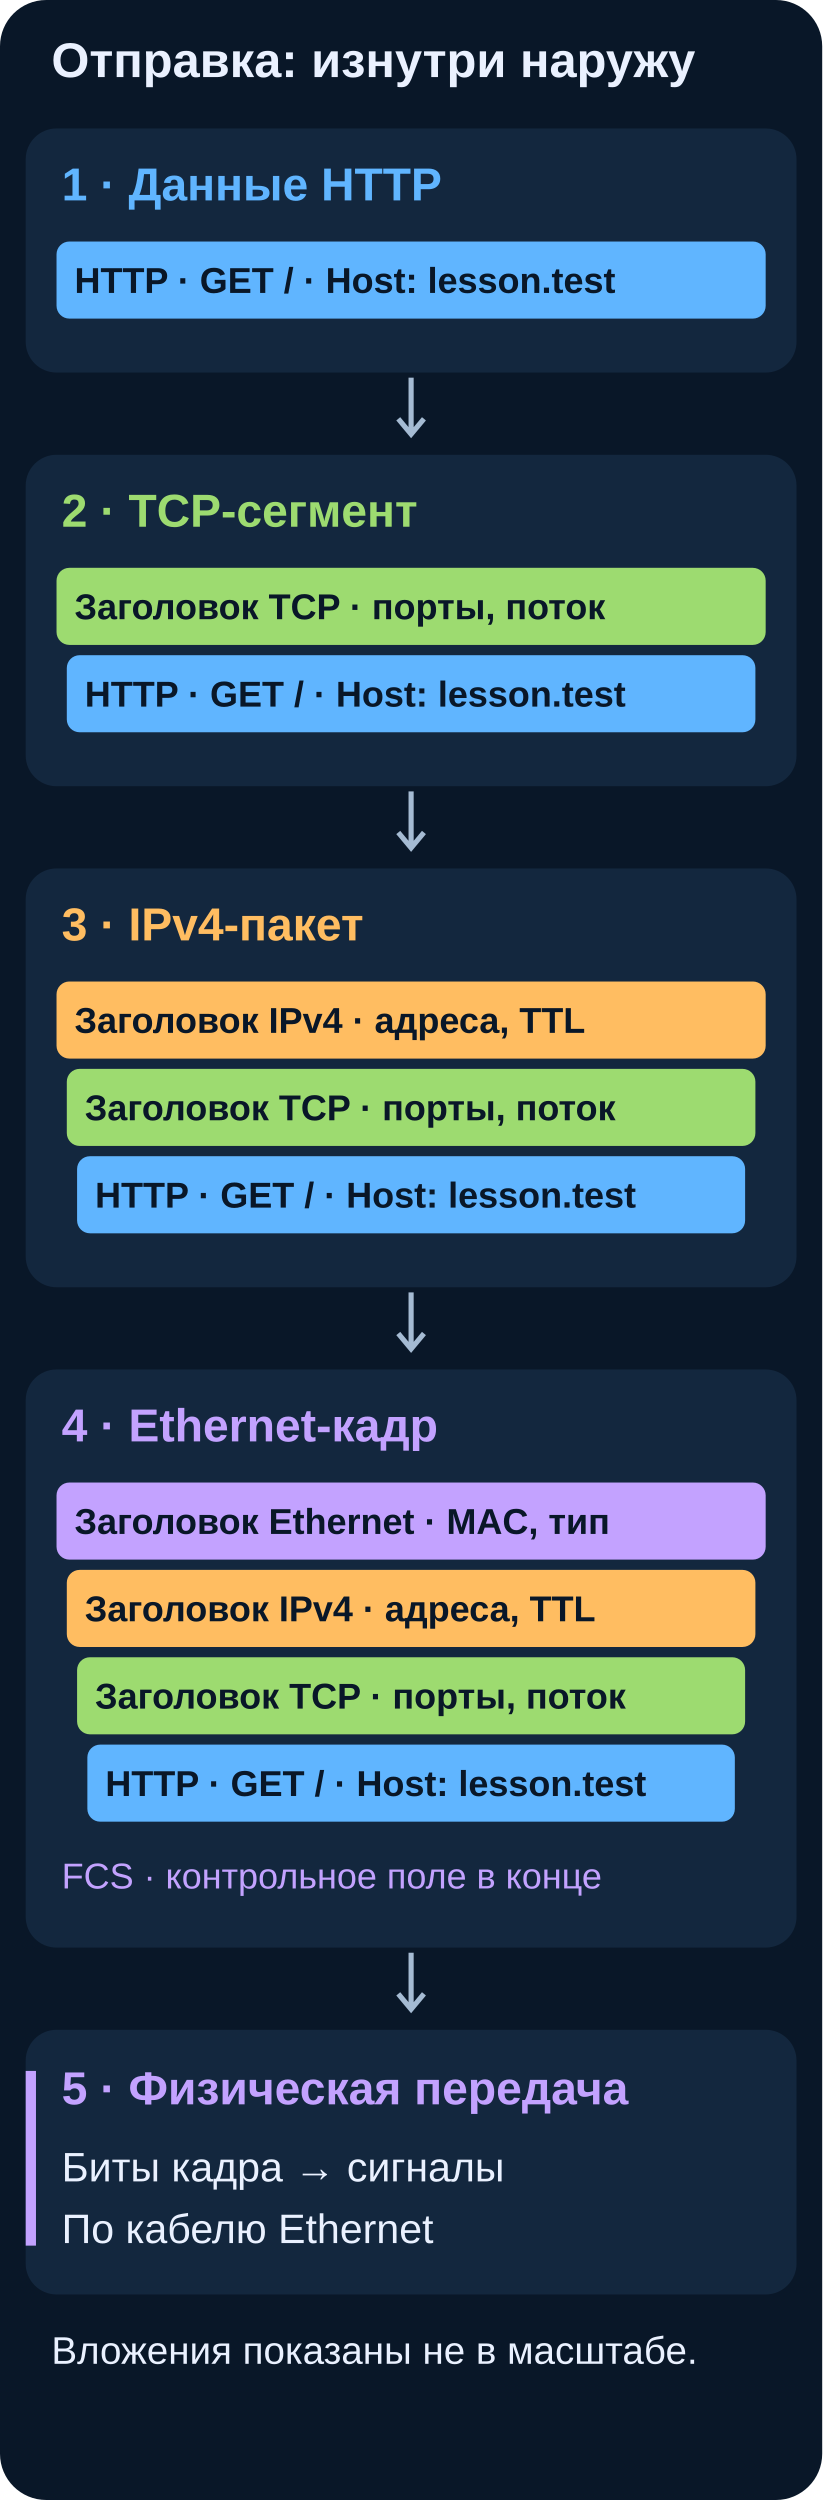
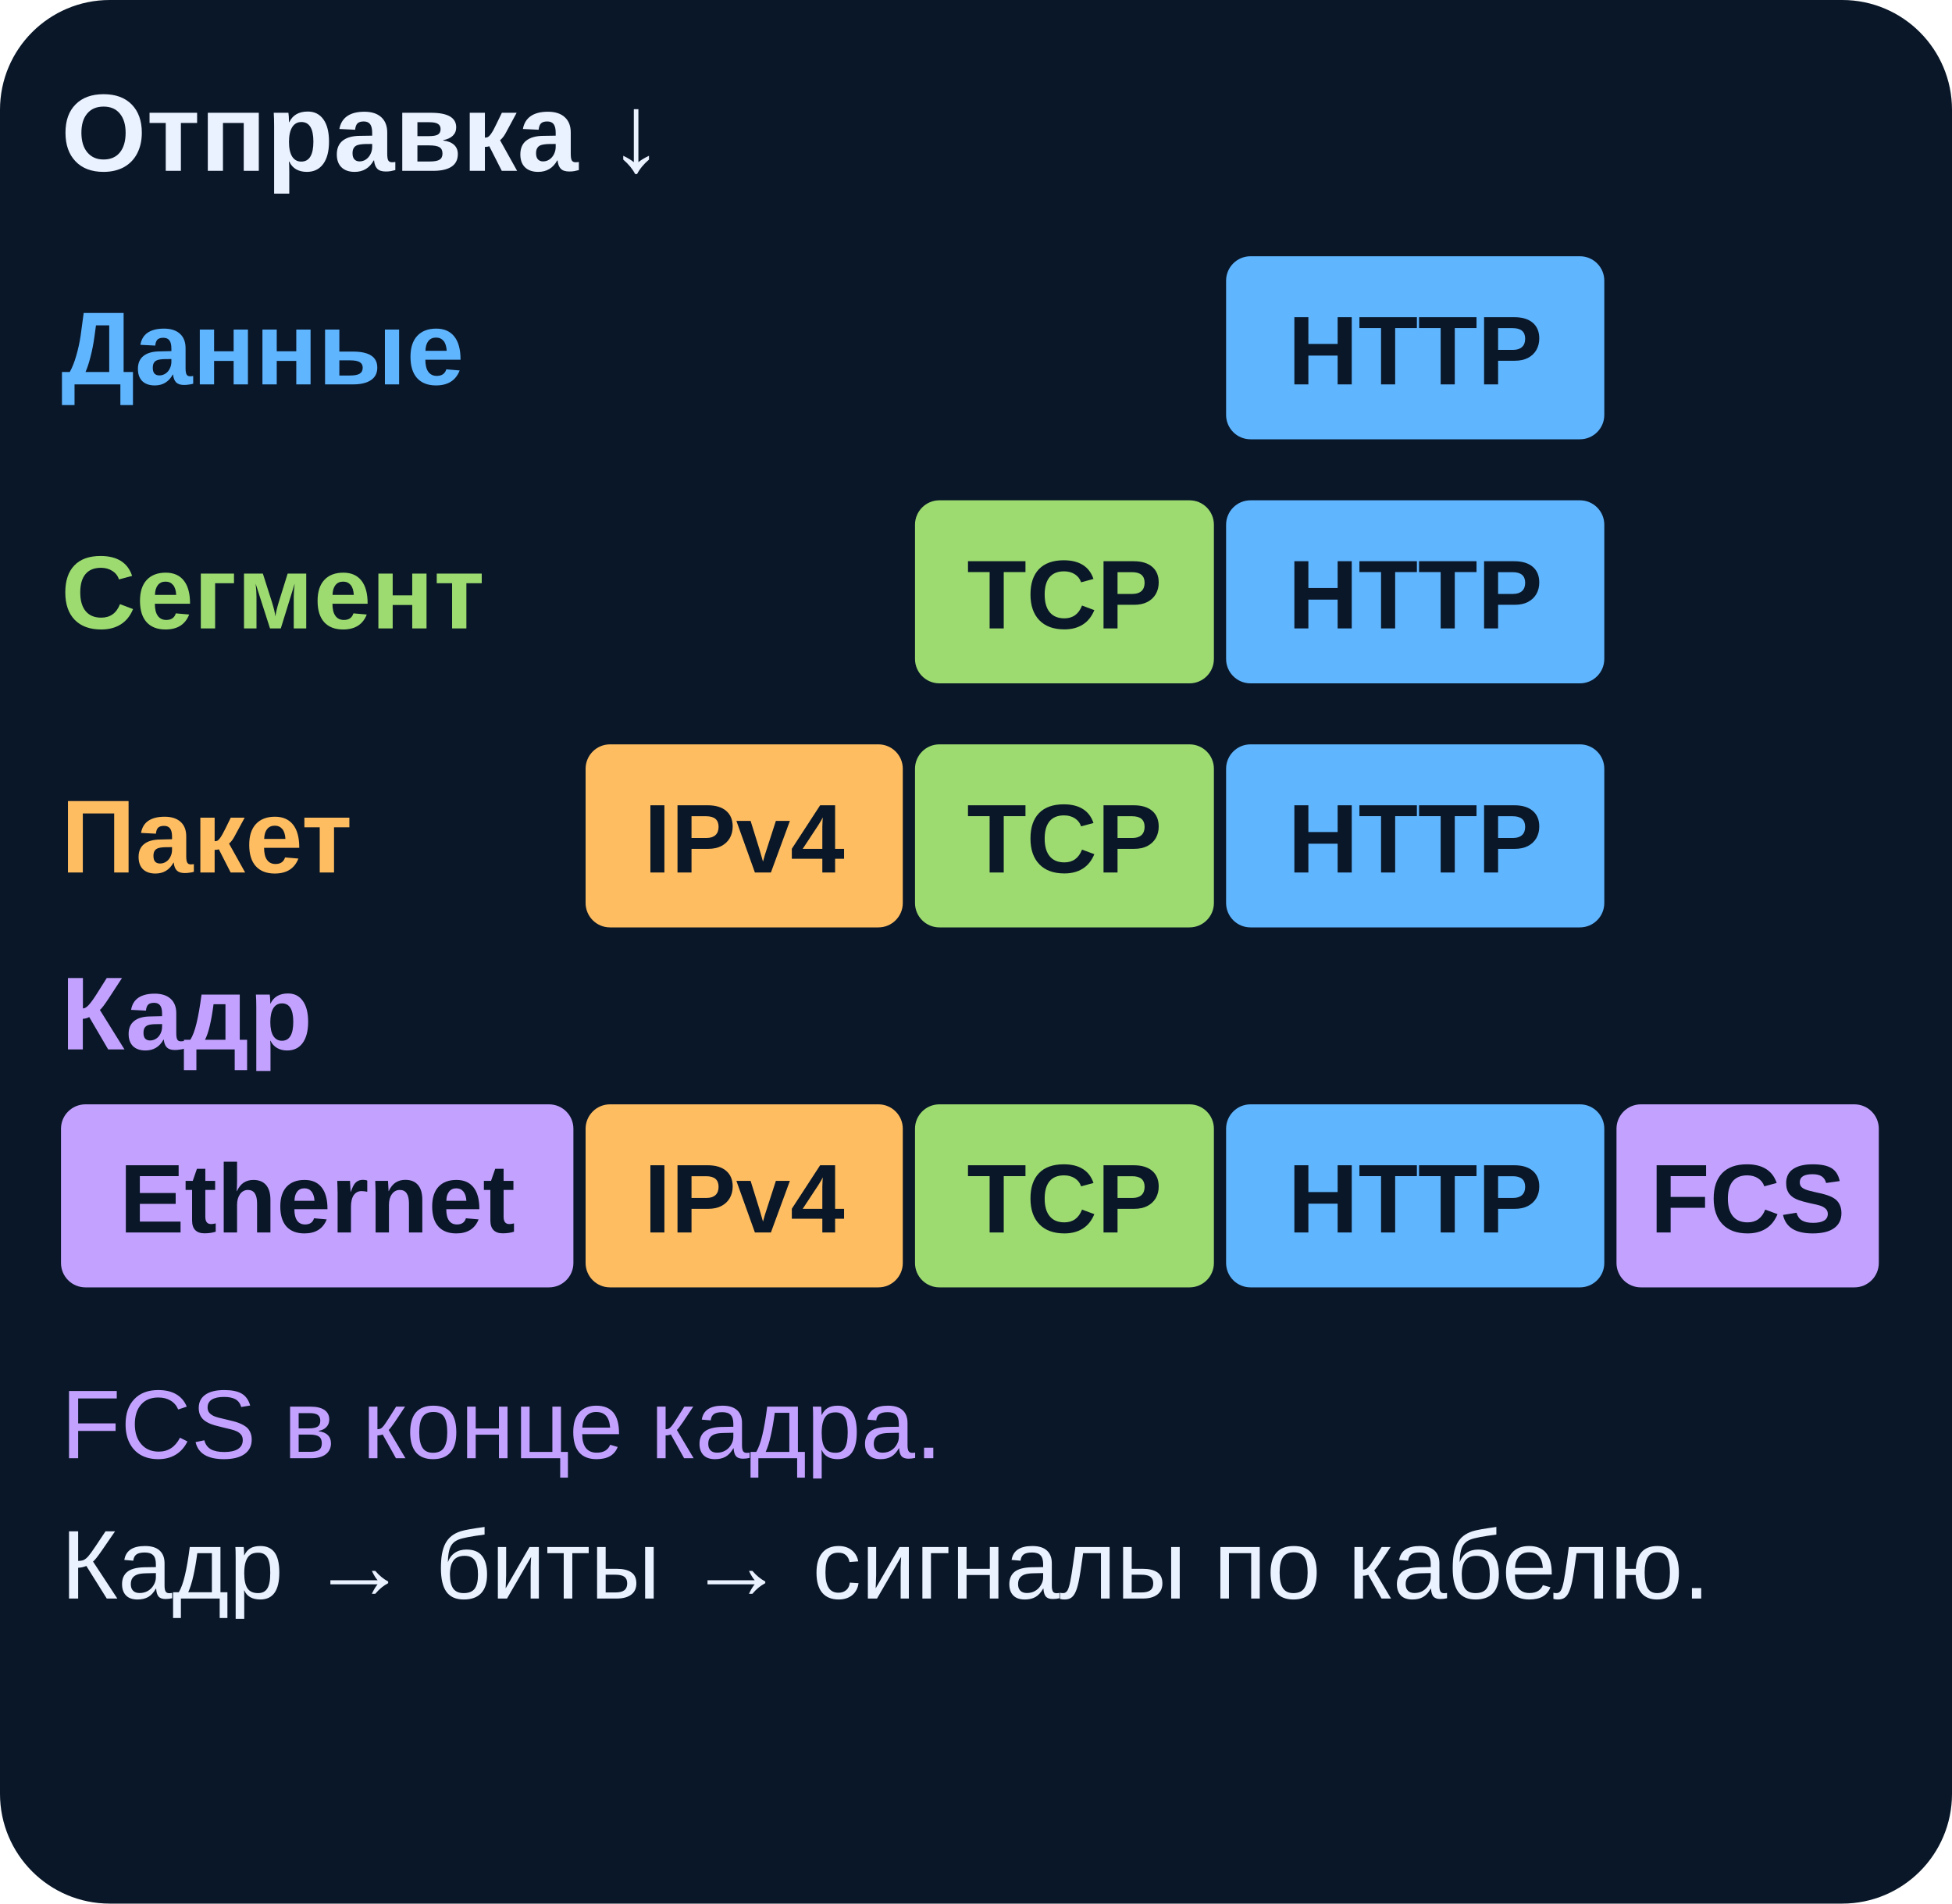
- <svg xmlns="http://www.w3.org/2000/svg" viewBox="0 0 320 973" role="img" aria-labelledby="t">
-   <rect width="320" height="973" rx="18" fill="#091728" />
+ <svg xmlns="http://www.w3.org/2000/svg" viewBox="0 0 320 312" role="img" aria-labelledby="t">
+   <rect width="320" height="312" rx="18" fill="#091728" />
  <g font-family="Arial, sans-serif">
-     <text x="20" y="30" font-size="19" fill="#eaf1ff" font-weight="700">Отправка: изнутри наружу</text>
-     <rect x="10" y="50" width="300" height="95" rx="12" fill="#13273e" />
-     <text x="24" y="78" font-size="18" fill="#60b5ff" font-weight="700">1 · Данные HTTP</text>
-     <rect x="22" y="94" width="276" height="30" rx="5" fill="#60b5ff" />
-     <text x="29" y="114" font-size="14" fill="#091728" font-weight="700">HTTP · GET / · Host: lesson.test</text>
-     <path d="M160 147v22m-5-6 5 6 5-6" stroke="#a5bbd3" stroke-width="2" fill="none" />
-     <rect x="10" y="177" width="300" height="129" rx="12" fill="#13273e" />
-     <text x="24" y="205" font-size="18" fill="#9ddb70" font-weight="700">2 · TCP-сегмент</text>
-     <rect x="22" y="221" width="276" height="30" rx="5" fill="#9ddb70" />
-     <text x="29" y="241" font-size="14" fill="#091728" font-weight="700">Заголовок TCP · порты, поток</text>
-     <rect x="26" y="255" width="268" height="30" rx="5" fill="#60b5ff" />
-     <text x="33" y="275" font-size="14" fill="#091728" font-weight="700">HTTP · GET / · Host: lesson.test</text>
-     <path d="M160 308v22m-5-6 5 6 5-6" stroke="#a5bbd3" stroke-width="2" fill="none" />
-     <rect x="10" y="338" width="300" height="163" rx="12" fill="#13273e" />
-     <text x="24" y="366" font-size="18" fill="#ffbd61" font-weight="700">3 · IPv4-пакет</text>
-     <rect x="22" y="382" width="276" height="30" rx="5" fill="#ffbd61" />
-     <text x="29" y="402" font-size="14" fill="#091728" font-weight="700">Заголовок IPv4 · адреса, TTL</text>
-     <rect x="26" y="416" width="268" height="30" rx="5" fill="#9ddb70" />
-     <text x="33" y="436" font-size="14" fill="#091728" font-weight="700">Заголовок TCP · порты, поток</text>
-     <rect x="30" y="450" width="260" height="30" rx="5" fill="#60b5ff" />
-     <text x="37" y="470" font-size="14" fill="#091728" font-weight="700">HTTP · GET / · Host: lesson.test</text>
-     <path d="M160 503v22m-5-6 5 6 5-6" stroke="#a5bbd3" stroke-width="2" fill="none" />
-     <rect x="10" y="533" width="300" height="225" rx="12" fill="#13273e" />
-     <text x="24" y="561" font-size="18" fill="#c3a2ff" font-weight="700">4 · Ethernet-кадр</text>
-     <rect x="22" y="577" width="276" height="30" rx="5" fill="#c3a2ff" />
-     <text x="29" y="597" font-size="14" fill="#091728" font-weight="700">Заголовок Ethernet · MAC, тип</text>
-     <rect x="26" y="611" width="268" height="30" rx="5" fill="#ffbd61" />
-     <text x="33" y="631" font-size="14" fill="#091728" font-weight="700">Заголовок IPv4 · адреса, TTL</text>
-     <rect x="30" y="645" width="260" height="30" rx="5" fill="#9ddb70" />
-     <text x="37" y="665" font-size="14" fill="#091728" font-weight="700">Заголовок TCP · порты, поток</text>
-     <rect x="34" y="679" width="252" height="30" rx="5" fill="#60b5ff" />
-     <text x="41" y="699" font-size="14" fill="#091728" font-weight="700">HTTP · GET / · Host: lesson.test</text>
-     <text x="24" y="735" font-size="14" fill="#c3a2ff" font-weight="400">FCS · контрольное поле в конце</text>
-     <path d="M160 760v22m-5-6 5 6 5-6" stroke="#a5bbd3" stroke-width="2" fill="none" />
-     <rect x="10" y="790" width="300" height="103" rx="12" fill="#13273e" />
-     <path d="M12 806v68" stroke="#c3a2ff" stroke-width="4" />
-     <text x="24" y="819" font-size="18" fill="#c3a2ff" font-weight="700">5 · Физическая передача</text>
-     <text x="24" y="849" font-size="16" fill="#eaf1ff" font-weight="400">Биты кадра → сигналы</text>
-     <text x="24" y="873" font-size="16" fill="#eaf1ff" font-weight="400">По кабелю Ethernet</text>
-     <text x="20" y="920" font-size="15" fill="#eaf1ff" font-weight="400">Вложения показаны не в масштабе.</text>
+     <text x="10" y="28" font-size="18" fill="#eaf1ff" font-weight="700">Отправка ↓</text>
+     <text x="10" y="63" font-size="17" fill="#60b5ff" font-weight="700">Данные</text>
+     <rect x="201" y="42" width="62" height="30" rx="4" fill="#60b5ff" />
+     <text text-anchor="middle" x="232.0" y="63" font-size="16" fill="#091728" font-weight="700">HTTP</text>
+     <text x="10" y="103" font-size="17" fill="#9ddb70" font-weight="700">Сегмент</text>
+     <rect x="150" y="82" width="49" height="30" rx="4" fill="#9ddb70" />
+     <text text-anchor="middle" x="174.5" y="103" font-size="16" fill="#091728" font-weight="700">TCP</text>
+     <rect x="201" y="82" width="62" height="30" rx="4" fill="#60b5ff" />
+     <text text-anchor="middle" x="232.0" y="103" font-size="16" fill="#091728" font-weight="700">HTTP</text>
+     <text x="10" y="143" font-size="17" fill="#ffbd61" font-weight="700">Пакет</text>
+     <rect x="96" y="122" width="52" height="30" rx="4" fill="#ffbd61" />
+     <text text-anchor="middle" x="122.0" y="143" font-size="16" fill="#091728" font-weight="700">IPv4</text>
+     <rect x="150" y="122" width="49" height="30" rx="4" fill="#9ddb70" />
+     <text text-anchor="middle" x="174.5" y="143" font-size="16" fill="#091728" font-weight="700">TCP</text>
+     <rect x="201" y="122" width="62" height="30" rx="4" fill="#60b5ff" />
+     <text text-anchor="middle" x="232.0" y="143" font-size="16" fill="#091728" font-weight="700">HTTP</text>
+     <text x="10" y="172" font-size="17" fill="#c3a2ff" font-weight="700">Кадр</text>
+     <rect x="10" y="181" width="84" height="30" rx="4" fill="#c3a2ff" />
+     <text text-anchor="middle" x="52.0" y="202" font-size="16" fill="#091728" font-weight="700">Ethernet</text>
+     <rect x="96" y="181" width="52" height="30" rx="4" fill="#ffbd61" />
+     <text text-anchor="middle" x="122.0" y="202" font-size="16" fill="#091728" font-weight="700">IPv4</text>
+     <rect x="150" y="181" width="49" height="30" rx="4" fill="#9ddb70" />
+     <text text-anchor="middle" x="174.5" y="202" font-size="16" fill="#091728" font-weight="700">TCP</text>
+     <rect x="201" y="181" width="62" height="30" rx="4" fill="#60b5ff" />
+     <text text-anchor="middle" x="232.0" y="202" font-size="16" fill="#091728" font-weight="700">HTTP</text>
+     <rect x="265" y="181" width="43" height="30" rx="4" fill="#c3a2ff" />
+     <text text-anchor="middle" x="286.5" y="202" font-size="16" fill="#091728" font-weight="700">FCS</text>
+     <text x="10" y="239" font-size="16" fill="#c3a2ff" font-weight="400">FCS в конце кадра.</text>
+     <text x="10" y="262" font-size="16" fill="#eaf1ff" font-weight="400">Кадр → биты → сигналы по кабелю.</text>
  </g>
</svg>
